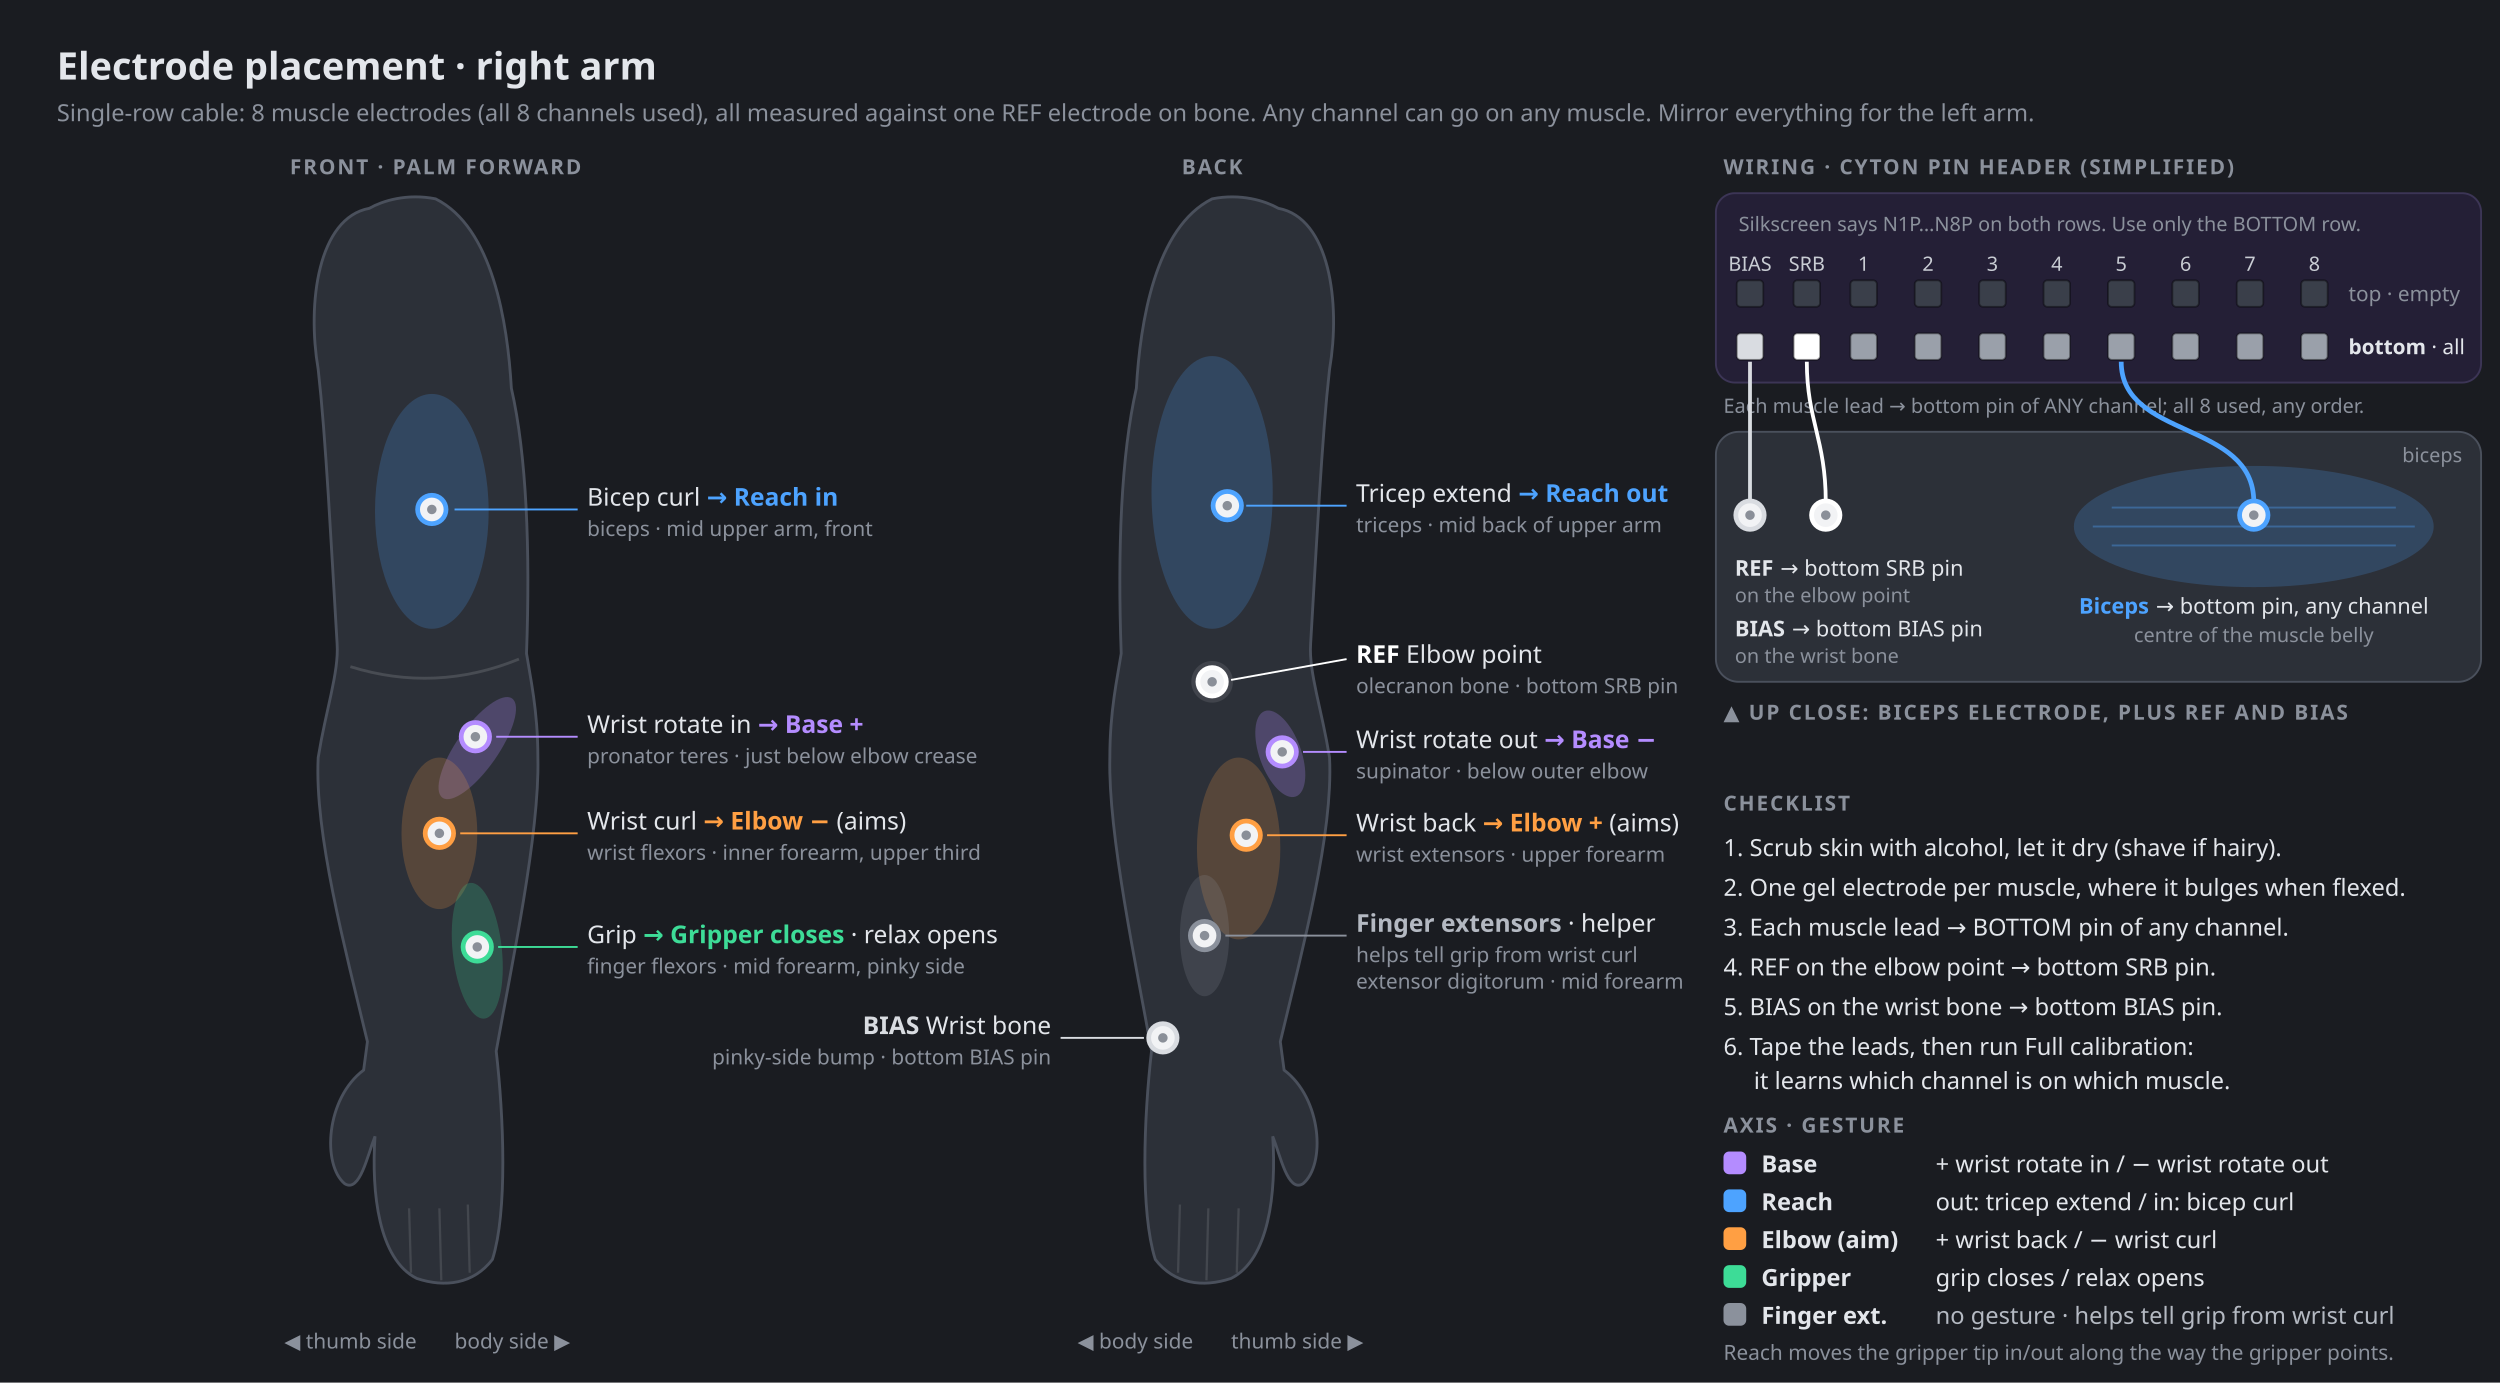
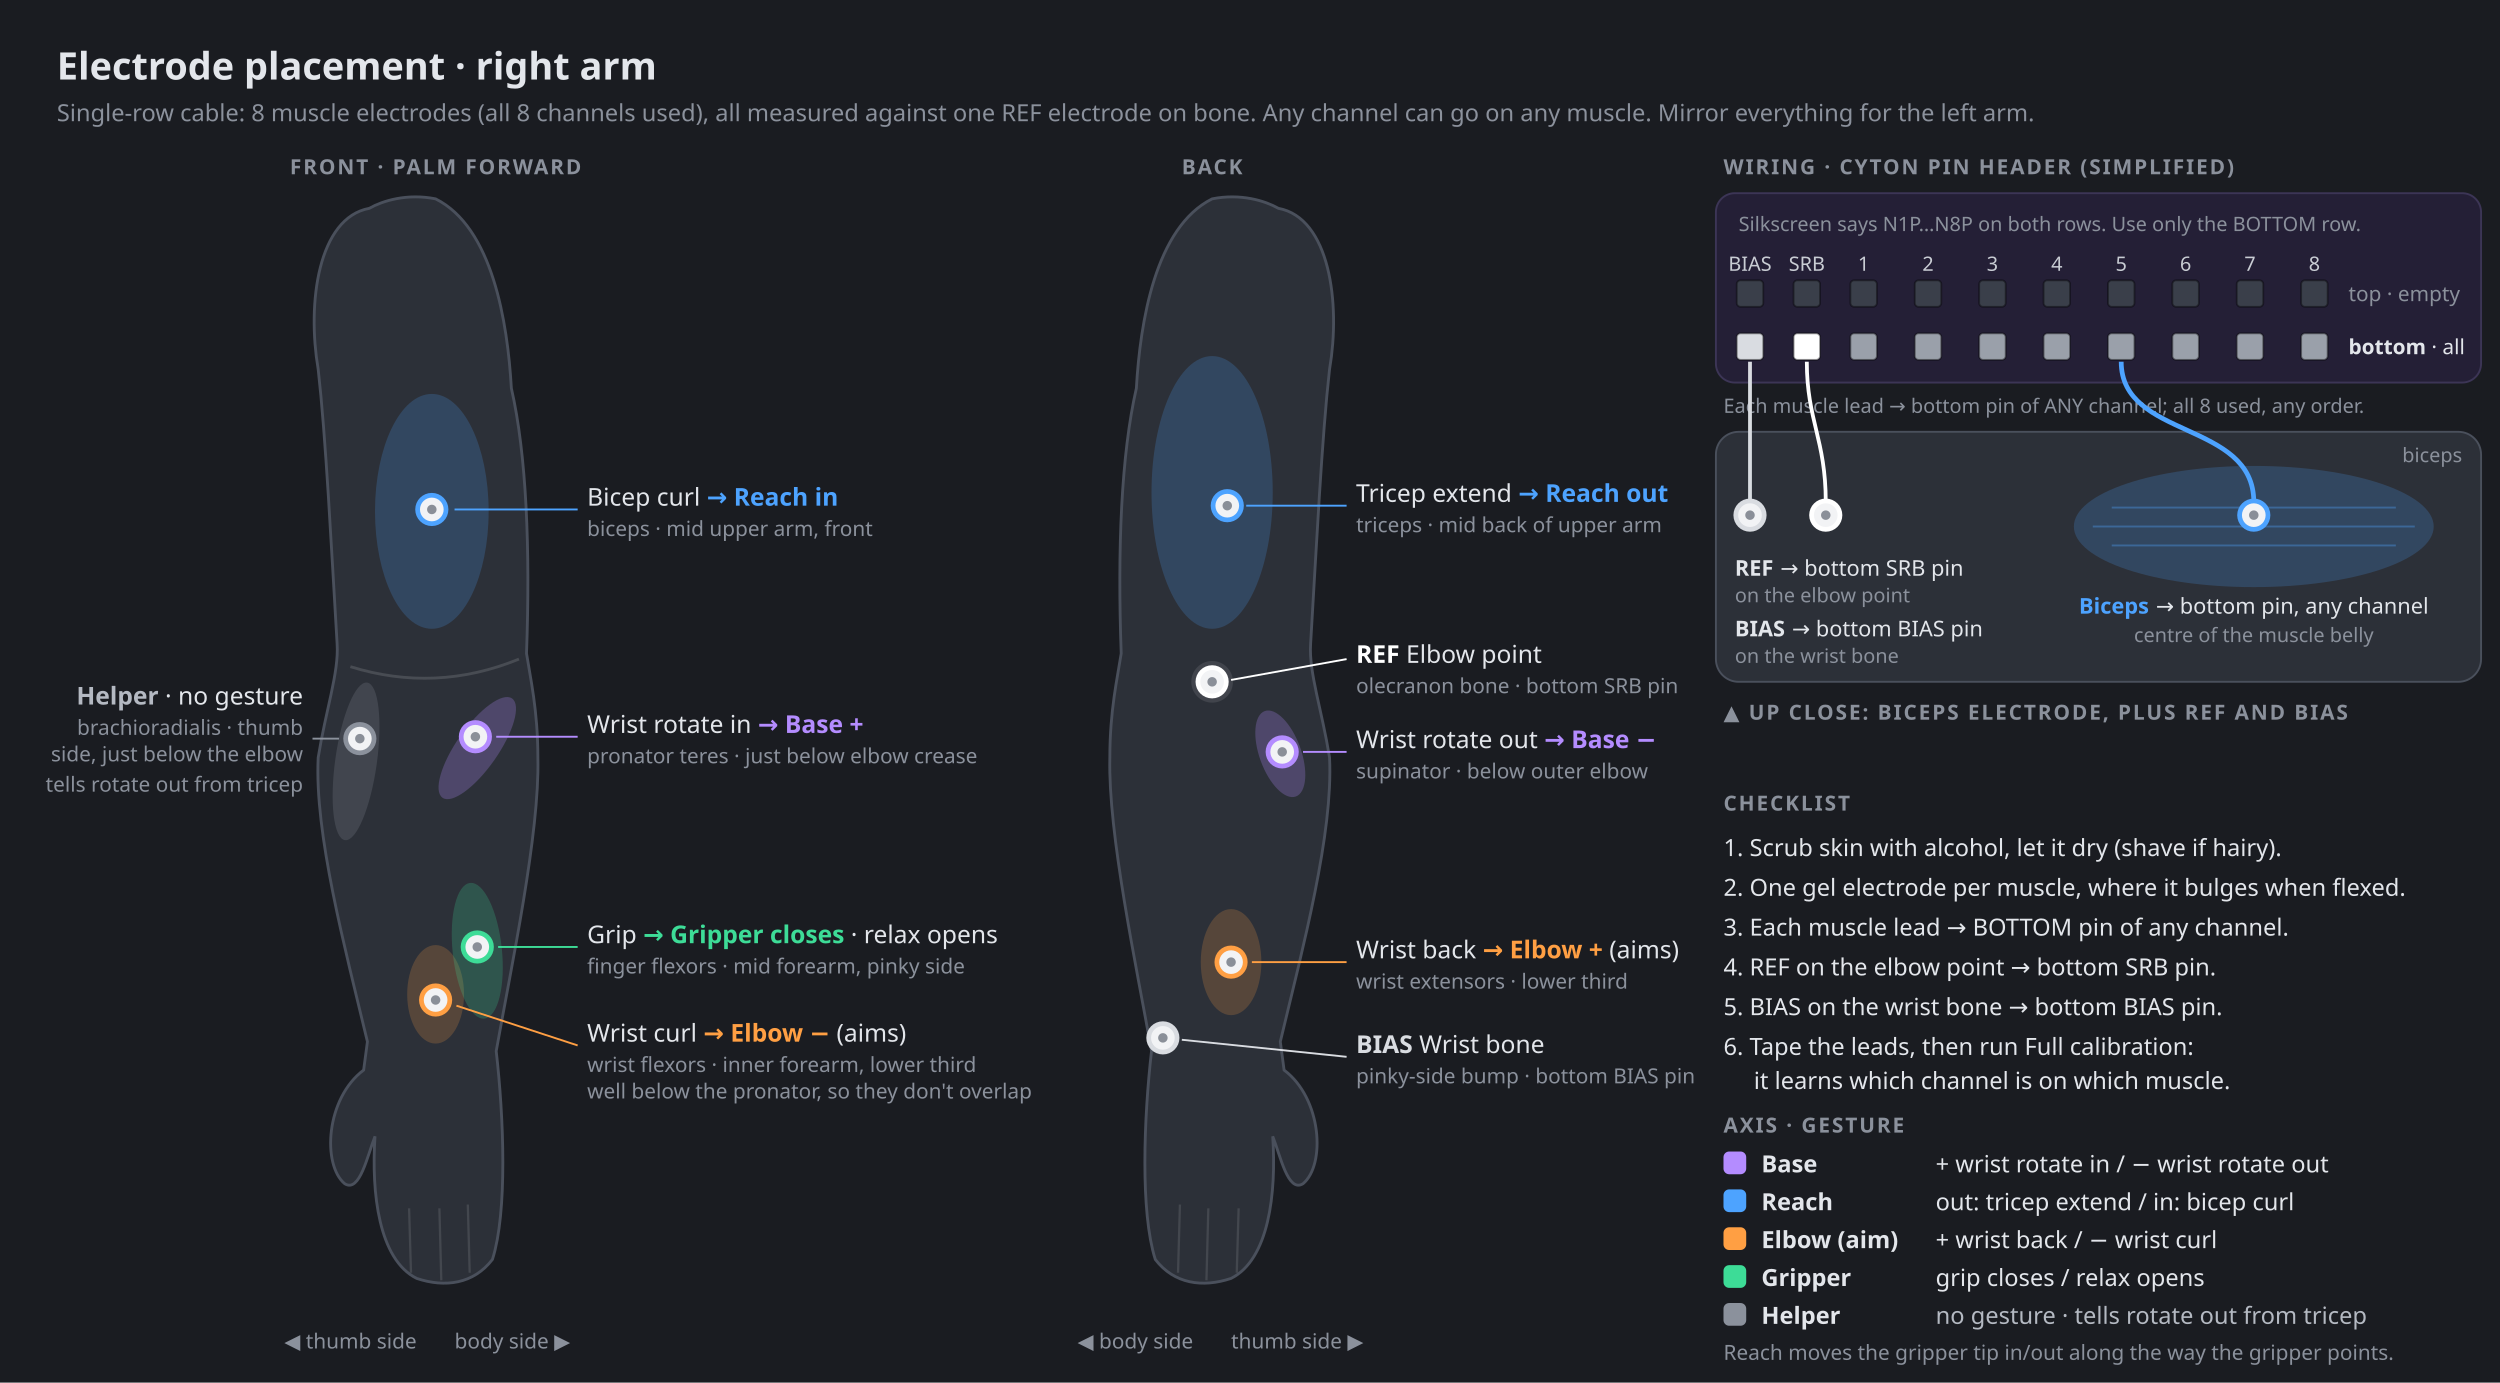
<svg xmlns="http://www.w3.org/2000/svg" xmlns:xlink="http://www.w3.org/1999/xlink" viewBox="0 0 1320 730" width="1320" height="730" font-family="system-ui, 'Segoe UI', sans-serif">
  <defs>
    <path id="arm" d="M -35 0 C -62 5 -68 50 -62 85 C -58 120 -55 180 -52 230 C -51 245 -58 265 -62 290       C -64 330 -48 390 -36 440 L -38 455 C -58 470 -60 505 -48 515 C -40 520 -36 500 -32 490       C -34 520 -30 555 -10 565 C 5 570 20 568 30 555 C 38 530 36 480 32 445       C 40 400 55 330 54 290 C 54 265 50 248 48 235 C 50 180 48 130 40 95       C 38 60 30 10 0 -5 C -15 -8 -28 -4 -35 0 Z" />
    <g id="el">
      <circle r="7.5" fill="#f2f3f5" stroke-width="2.5" />
      <circle r="2.5" fill="#8a8f98" stroke="none" />
    </g>
    <g id="fingers" stroke="#ffffff1c" stroke-width="1.2" fill="none">
      <path d="M -14 528 L -13 562 M 2 528 L 3 566 M 17 526 L 18 562" />
    </g>
  </defs>
  <rect width="1320" height="730" fill="#1a1c21" />
  <text x="30" y="42" font-size="20" font-weight="600" fill="#e3e6eb">Electrode placement · right arm</text>
  <text x="30" y="64" font-size="12.5" fill="#8b919c">Single-row cable: 8 muscle electrodes (all 8 channels used), all measured against one REF electrode on bone. Any channel can go on any muscle. Mirror everything for the left arm.</text>
  <text x="230" y="92" font-size="11" font-weight="600" letter-spacing="1" fill="#8b919c" text-anchor="middle">FRONT · PALM FORWARD</text>
  <g transform="translate(230 110)">
    <use href="#arm" xlink:href="#arm" fill="#2c3038" stroke="#4a505c" stroke-width="1.5" />
    <use href="#fingers" xlink:href="#fingers" />
    <path d="M -45 242 Q 0 256 44 238" stroke="#ffffff22" fill="none" stroke-width="1.5" />
    <ellipse cx="-2" cy="160" rx="30" ry="62" fill="#4da3ff" opacity=".2" />
    <ellipse cx="22" cy="285" rx="11" ry="32" fill="#b48cff" opacity=".25" transform="rotate(35 22 285)" />
-     <ellipse cx="2" cy="330" rx="20" ry="40" fill="#ff9f43" opacity=".2" />
+     <ellipse cx="0" cy="415" rx="15" ry="26" fill="#ff9f43" opacity=".2" />
+     <ellipse cx="-42" cy="292" rx="11" ry="42" fill="#8b919c" opacity=".22" transform="rotate(8 -42 292)" />
    <ellipse cx="22" cy="392" rx="13" ry="36" fill="#3ddc97" opacity=".22" transform="rotate(-6 22 392)" />
  </g>
  <use href="#el" xlink:href="#el" x="228" y="269" stroke="#4da3ff" />
  <use href="#el" xlink:href="#el" x="251" y="389" stroke="#b48cff" />
-   <use href="#el" xlink:href="#el" x="232" y="440" stroke="#ff9f43" />
+   <use href="#el" xlink:href="#el" x="230" y="528" stroke="#ff9f43" />
+   <use href="#el" xlink:href="#el" x="190" y="390" stroke="#8b919c" />
  <use href="#el" xlink:href="#el" x="252" y="500" stroke="#3ddc97" />
  <g font-size="13" fill="#e3e6eb">
    <path d="M 305 269 L 240 269" stroke="#4da3ff" stroke-width="1" />
    <text x="310" y="267">Bicep curl <tspan font-weight="700" fill="#4da3ff">→ Reach in</tspan>
    </text>
    <text x="310" y="283" font-size="11" fill="#8b919c">biceps · mid upper arm, front</text>
    <path d="M 305 389 L 262 389" stroke="#b48cff" stroke-width="1" />
    <text x="310" y="387">Wrist rotate in <tspan font-weight="700" fill="#b48cff">→ Base +</tspan>
    </text>
    <text x="310" y="403" font-size="11" fill="#8b919c">pronator teres · just below elbow crease</text>
-     <path d="M 305 440 L 243 440" stroke="#ff9f43" stroke-width="1" />
-     <text x="310" y="438">Wrist curl <tspan font-weight="700" fill="#ff9f43">→ Elbow −</tspan> (aims)</text>
-     <text x="310" y="454" font-size="11" fill="#8b919c">wrist flexors · inner forearm, upper third</text>
    <path d="M 305 500 L 263 500" stroke="#3ddc97" stroke-width="1" />
    <text x="310" y="498">Grip <tspan font-weight="700" fill="#3ddc97">→ Gripper closes</tspan> · relax opens</text>
    <text x="310" y="514" font-size="11" fill="#8b919c">finger flexors · mid forearm, pinky side</text>
+     <path d="M 305 552 L 241 531" stroke="#ff9f43" stroke-width="1" />
+     <text x="310" y="550">Wrist curl <tspan font-weight="700" fill="#ff9f43">→ Elbow −</tspan> (aims)</text>
+     <text x="310" y="566" font-size="11" fill="#8b919c">wrist flexors · inner forearm, lower third</text>
+     <text x="310" y="580" font-size="11" fill="#8b919c">well below the pronator, so they don't overlap</text>
+     <path d="M 165 390 L 179 390" stroke="#8b919c" stroke-width="1" />
+     <text x="160" y="372" text-anchor="end">
+       <tspan font-weight="700" fill="#b4b9c2">Helper</tspan> · no gesture</text>
+     <text x="160" y="388" font-size="11" fill="#8b919c" text-anchor="end">brachioradialis · thumb</text>
+     <text x="160" y="402" font-size="11" fill="#8b919c" text-anchor="end">side, just below the elbow</text>
+     <text x="160" y="418" font-size="11" fill="#8b919c" text-anchor="end">tells rotate out from tricep</text>
  </g>
  <text x="220" y="712" font-size="11" fill="#8b919c" text-anchor="end">◀ thumb side</text>
  <text x="240" y="712" font-size="11" fill="#8b919c">body side ▶</text>
  <text x="640" y="92" font-size="11" font-weight="600" letter-spacing="1" fill="#8b919c" text-anchor="middle">BACK</text>
  <g transform="translate(640 110) scale(-1 1)">
    <use href="#arm" xlink:href="#arm" fill="#2c3038" stroke="#4a505c" stroke-width="1.5" />
    <use href="#fingers" xlink:href="#fingers" />
    <ellipse cx="0" cy="150" rx="32" ry="72" fill="#4da3ff" opacity=".2" />
    <ellipse cx="-36" cy="288" rx="11" ry="24" fill="#b48cff" opacity=".25" transform="rotate(20 -36 288)" />
-     <ellipse cx="-14" cy="338" rx="22" ry="48" fill="#ff9f43" opacity=".2" />
-     <ellipse cx="4" cy="384" rx="13" ry="32" fill="#8b919c" opacity=".2" />
+     <ellipse cx="-10" cy="398" rx="16" ry="28" fill="#ff9f43" opacity=".2" />
    <circle cx="0" cy="250" r="11" fill="#ffffff" opacity=".1" />
  </g>
  <use href="#el" xlink:href="#el" x="648" y="267" stroke="#4da3ff" />
  <use href="#el" xlink:href="#el" x="640" y="360" stroke="#ffffff" />
  <use href="#el" xlink:href="#el" x="677" y="397" stroke="#b48cff" />
-   <use href="#el" xlink:href="#el" x="658" y="441" stroke="#ff9f43" />
-   <use href="#el" xlink:href="#el" x="636" y="494" stroke="#8b919c" />
+   <use href="#el" xlink:href="#el" x="650" y="508" stroke="#ff9f43" />
  <use href="#el" xlink:href="#el" x="614" y="548" stroke="#d9dce1" />
  <g font-size="13" fill="#e3e6eb">
    <path d="M 711 267 L 658 267" stroke="#4da3ff" stroke-width="1" />
    <text x="716" y="265">Tricep extend <tspan font-weight="700" fill="#4da3ff">→ Reach out</tspan>
    </text>
    <text x="716" y="281" font-size="11" fill="#8b919c">triceps · mid back of upper arm</text>
    <path d="M 711 348 L 650 359" stroke="#ffffff" stroke-width="1" />
    <text x="716" y="350">
      <tspan font-weight="700" fill="#ffffff">REF</tspan> Elbow point</text>
    <text x="716" y="366" font-size="11" fill="#8b919c">olecranon bone · bottom SRB pin</text>
    <path d="M 711 397 L 688 397" stroke="#b48cff" stroke-width="1" />
    <text x="716" y="395">Wrist rotate out <tspan font-weight="700" fill="#b48cff">→ Base −</tspan>
    </text>
    <text x="716" y="411" font-size="11" fill="#8b919c">supinator · below outer elbow</text>
-     <path d="M 711 441 L 669 441" stroke="#ff9f43" stroke-width="1" />
-     <text x="716" y="439">Wrist back <tspan font-weight="700" fill="#ff9f43">→ Elbow +</tspan> (aims)</text>
-     <text x="716" y="455" font-size="11" fill="#8b919c">wrist extensors · upper forearm</text>
-     <path d="M 711 494 L 647 494" stroke="#8b919c" stroke-width="1" />
-     <text x="716" y="492">
-       <tspan font-weight="700" fill="#b4b9c2">Finger extensors</tspan> · helper</text>
-     <text x="716" y="508" font-size="11" fill="#8b919c">helps tell grip from wrist curl</text>
-     <text x="716" y="522" font-size="11" fill="#8b919c">extensor digitorum · mid forearm</text>
-     <path d="M 604 548 L 560 548" stroke="#d9dce1" stroke-width="1" />
-     <text x="555" y="546" text-anchor="end">
+     <path d="M 711 508 L 661 508" stroke="#ff9f43" stroke-width="1" />
+     <text x="716" y="506">Wrist back <tspan font-weight="700" fill="#ff9f43">→ Elbow +</tspan> (aims)</text>
+     <text x="716" y="522" font-size="11" fill="#8b919c">wrist extensors · lower third</text>
+     <path d="M 711 558 L 624 549" stroke="#d9dce1" stroke-width="1" />
+     <text x="716" y="556">
      <tspan font-weight="700" fill="#d9dce1">BIAS</tspan> Wrist bone</text>
-     <text x="555" y="562" font-size="11" fill="#8b919c" text-anchor="end">pinky-side bump · bottom BIAS pin</text>
+     <text x="716" y="572" font-size="11" fill="#8b919c">pinky-side bump · bottom BIAS pin</text>
  </g>
  <text x="630" y="712" font-size="11" fill="#8b919c" text-anchor="end">◀ body side</text>
  <text x="650" y="712" font-size="11" fill="#8b919c">thumb side ▶</text>
  <text x="910" y="92" font-size="11" font-weight="600" letter-spacing="1" fill="#8b919c">WIRING · CYTON PIN HEADER (SIMPLIFIED)</text>
  <rect x="906" y="102" width="404" height="100" rx="10" fill="#241f36" stroke="#3c3556" />
  <text x="918" y="122" font-size="10.5" fill="#8b919c">Silkscreen says N1P…N8P on both rows. Use only the BOTTOM row.</text>
  <g font-size="10.5" fill="#c9cdd4" text-anchor="middle">
    <text x="924" y="143">BIAS</text>
    <text x="954" y="143">SRB</text>
    <text x="984" y="143">1</text>
    <text x="1018" y="143">2</text>
    <text x="1052" y="143">3</text>
    <text x="1086" y="143">4</text>
    <text x="1120" y="143">5</text>
    <text x="1154" y="143">6</text>
    <text x="1188" y="143">7</text>
    <text x="1222" y="143">8</text>
  </g>
  <g stroke="#00000066">
    <g fill="#3a3f4a">
      <rect x="917" y="148" width="14" height="14" rx="2" />
      <rect x="947" y="148" width="14" height="14" rx="2" />
      <rect x="977" y="148" width="14" height="14" rx="2" />
      <rect x="1011" y="148" width="14" height="14" rx="2" />
      <rect x="1045" y="148" width="14" height="14" rx="2" />
      <rect x="1079" y="148" width="14" height="14" rx="2" />
      <rect x="1113" y="148" width="14" height="14" rx="2" />
      <rect x="1147" y="148" width="14" height="14" rx="2" />
      <rect x="1181" y="148" width="14" height="14" rx="2" />
      <rect x="1215" y="148" width="14" height="14" rx="2" />
    </g>
    <rect x="917" y="176" width="14" height="14" rx="2" fill="#d9dce1" />
    <rect x="947" y="176" width="14" height="14" rx="2" fill="#ffffff" />
    <g fill="#9aa0aa">
      <rect x="977" y="176" width="14" height="14" rx="2" />
      <rect x="1011" y="176" width="14" height="14" rx="2" />
      <rect x="1045" y="176" width="14" height="14" rx="2" />
      <rect x="1079" y="176" width="14" height="14" rx="2" />
      <rect x="1113" y="176" width="14" height="14" rx="2" />
      <rect x="1147" y="176" width="14" height="14" rx="2" />
      <rect x="1181" y="176" width="14" height="14" rx="2" />
      <rect x="1215" y="176" width="14" height="14" rx="2" />
    </g>
  </g>
  <g font-size="11" fill="#e3e6eb">
    <text x="1240" y="159" fill="#8b919c">top · empty</text>
    <text x="1240" y="187">
      <tspan font-weight="700">bottom</tspan> · all</text>
  </g>
  <text x="910" y="218" font-size="10.5" fill="#8b919c">Each muscle lead → bottom pin of ANY channel; all 8 used, any order.</text>
  <rect x="906" y="228" width="404" height="132" rx="12" fill="#2c3038" stroke="#4a505c" />
  <ellipse cx="1190" cy="278" rx="95" ry="32" fill="#4da3ff" opacity=".2" />
  <g stroke="#4da3ff" stroke-opacity=".35" stroke-width="1">
    <path d="M 1115 268 L 1265 268 M 1105 278 L 1275 278 M 1115 288 L 1265 288" />
  </g>
  <text x="1300" y="244" font-size="10.5" fill="#8b919c" text-anchor="end">biceps</text>
  <path d="M 1190 265 C 1190 222 1120 232 1120 191" fill="none" stroke="#4da3ff" stroke-width="2.5" />
  <path d="M 964 265 C 964 232 954 222 954 191" fill="none" stroke="#ffffff" stroke-width="2" />
  <path d="M 924 265 L 924 191" fill="none" stroke="#d9dce1" stroke-width="2" />
  <use href="#el" xlink:href="#el" x="1190" y="272" stroke="#4da3ff" />
  <use href="#el" xlink:href="#el" x="964" y="272" stroke="#ffffff" />
  <use href="#el" xlink:href="#el" x="924" y="272" stroke="#d9dce1" />
  <g font-size="11.5" fill="#e3e6eb">
    <text x="1190" y="324" text-anchor="middle">
      <tspan font-weight="700" fill="#4da3ff">Biceps</tspan> → bottom pin, any channel</text>
    <text x="1190" y="339" font-size="10.5" fill="#8b919c" text-anchor="middle">centre of the muscle belly</text>
    <text x="916" y="304">
      <tspan font-weight="700">REF</tspan> → bottom SRB pin</text>
    <text x="916" y="318" font-size="10.5" fill="#8b919c">on the elbow point</text>
    <text x="916" y="336">
      <tspan font-weight="700">BIAS</tspan> → bottom BIAS pin</text>
    <text x="916" y="350" font-size="10.5" fill="#8b919c">on the wrist bone</text>
  </g>
  <text x="910" y="380" font-size="11" font-weight="600" letter-spacing="1" fill="#8b919c">▲ UP CLOSE: BICEPS ELECTRODE, PLUS REF AND BIAS</text>
  <text x="910" y="428" font-size="11" font-weight="600" letter-spacing="1" fill="#8b919c">CHECKLIST</text>
  <g font-size="12.5" fill="#e3e6eb">
    <text x="910" y="452">1. Scrub skin with alcohol, let it dry (shave if hairy).</text>
    <text x="910" y="473">2. One gel electrode per muscle, where it bulges when flexed.</text>
    <text x="910" y="494">3. Each muscle lead → BOTTOM pin of any channel.</text>
    <text x="910" y="515">4. REF on the elbow point → bottom SRB pin.</text>
    <text x="910" y="536">5. BIAS on the wrist bone → bottom BIAS pin.</text>
    <text x="910" y="557">6. Tape the leads, then run Full calibration:</text>
    <text x="926" y="575">it learns which channel is on which muscle.</text>
  </g>
  <text x="910" y="598" font-size="11" font-weight="600" letter-spacing="1" fill="#8b919c">AXIS  ·  GESTURE</text>
  <g font-size="12.5" fill="#e3e6eb">
    <rect x="910" y="608" width="12" height="12" rx="3" fill="#b48cff" />
    <text x="930" y="619" font-weight="700">Base</text>
    <text x="1022" y="619">+ wrist rotate in  /  − wrist rotate out</text>
    <rect x="910" y="628" width="12" height="12" rx="3" fill="#4da3ff" />
    <text x="930" y="639" font-weight="700">Reach</text>
    <text x="1022" y="639">out: tricep extend  /  in: bicep curl</text>
    <rect x="910" y="648" width="12" height="12" rx="3" fill="#ff9f43" />
    <text x="930" y="659" font-weight="700">Elbow (aim)</text>
    <text x="1022" y="659">+ wrist back  /  − wrist curl</text>
    <rect x="910" y="668" width="12" height="12" rx="3" fill="#3ddc97" />
    <text x="930" y="679" font-weight="700">Gripper</text>
    <text x="1022" y="679">grip closes  /  relax opens</text>
    <rect x="910" y="688" width="12" height="12" rx="3" fill="#8b919c" />
-     <text x="930" y="699" font-weight="700">Finger ext.</text>
-     <text x="1022" y="699" fill="#b4b9c2">no gesture · helps tell grip from wrist curl</text>
+     <text x="930" y="699" font-weight="700">Helper</text>
+     <text x="1022" y="699" fill="#b4b9c2">no gesture · tells rotate out from tricep</text>
  </g>
  <text x="910" y="718" font-size="11" fill="#8b919c">Reach moves the gripper tip in/out along the way the gripper points.</text>
</svg>
